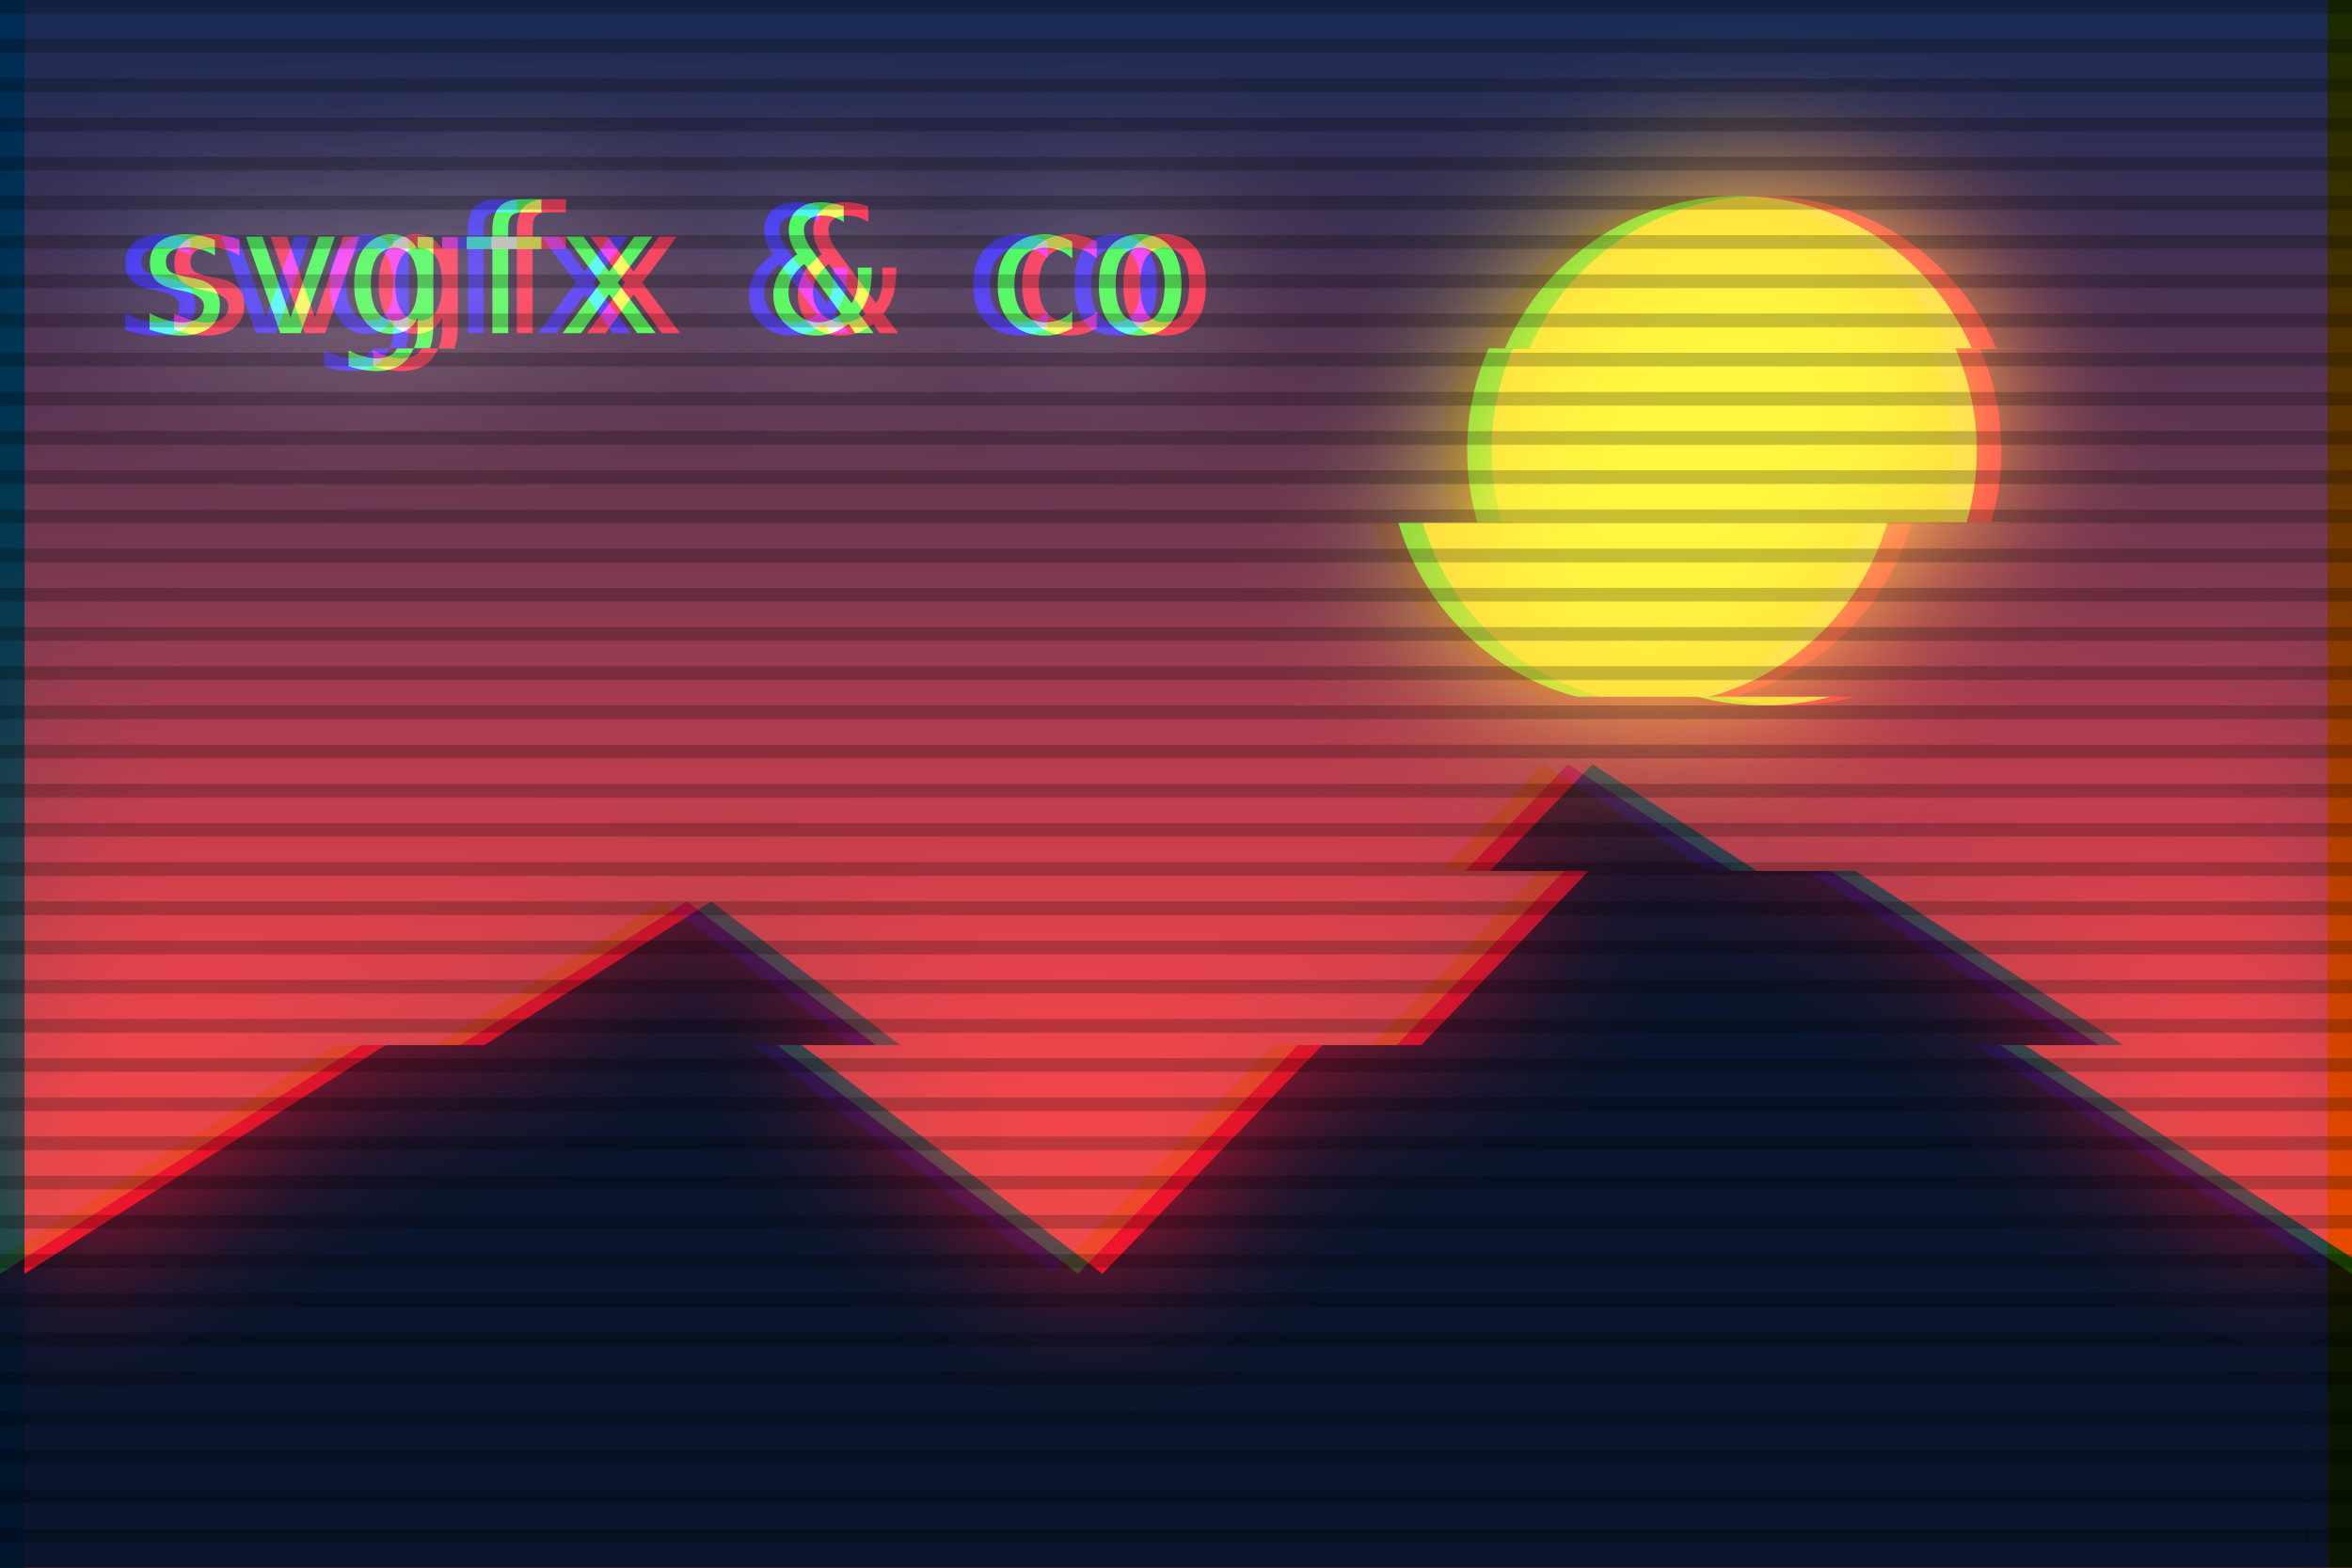
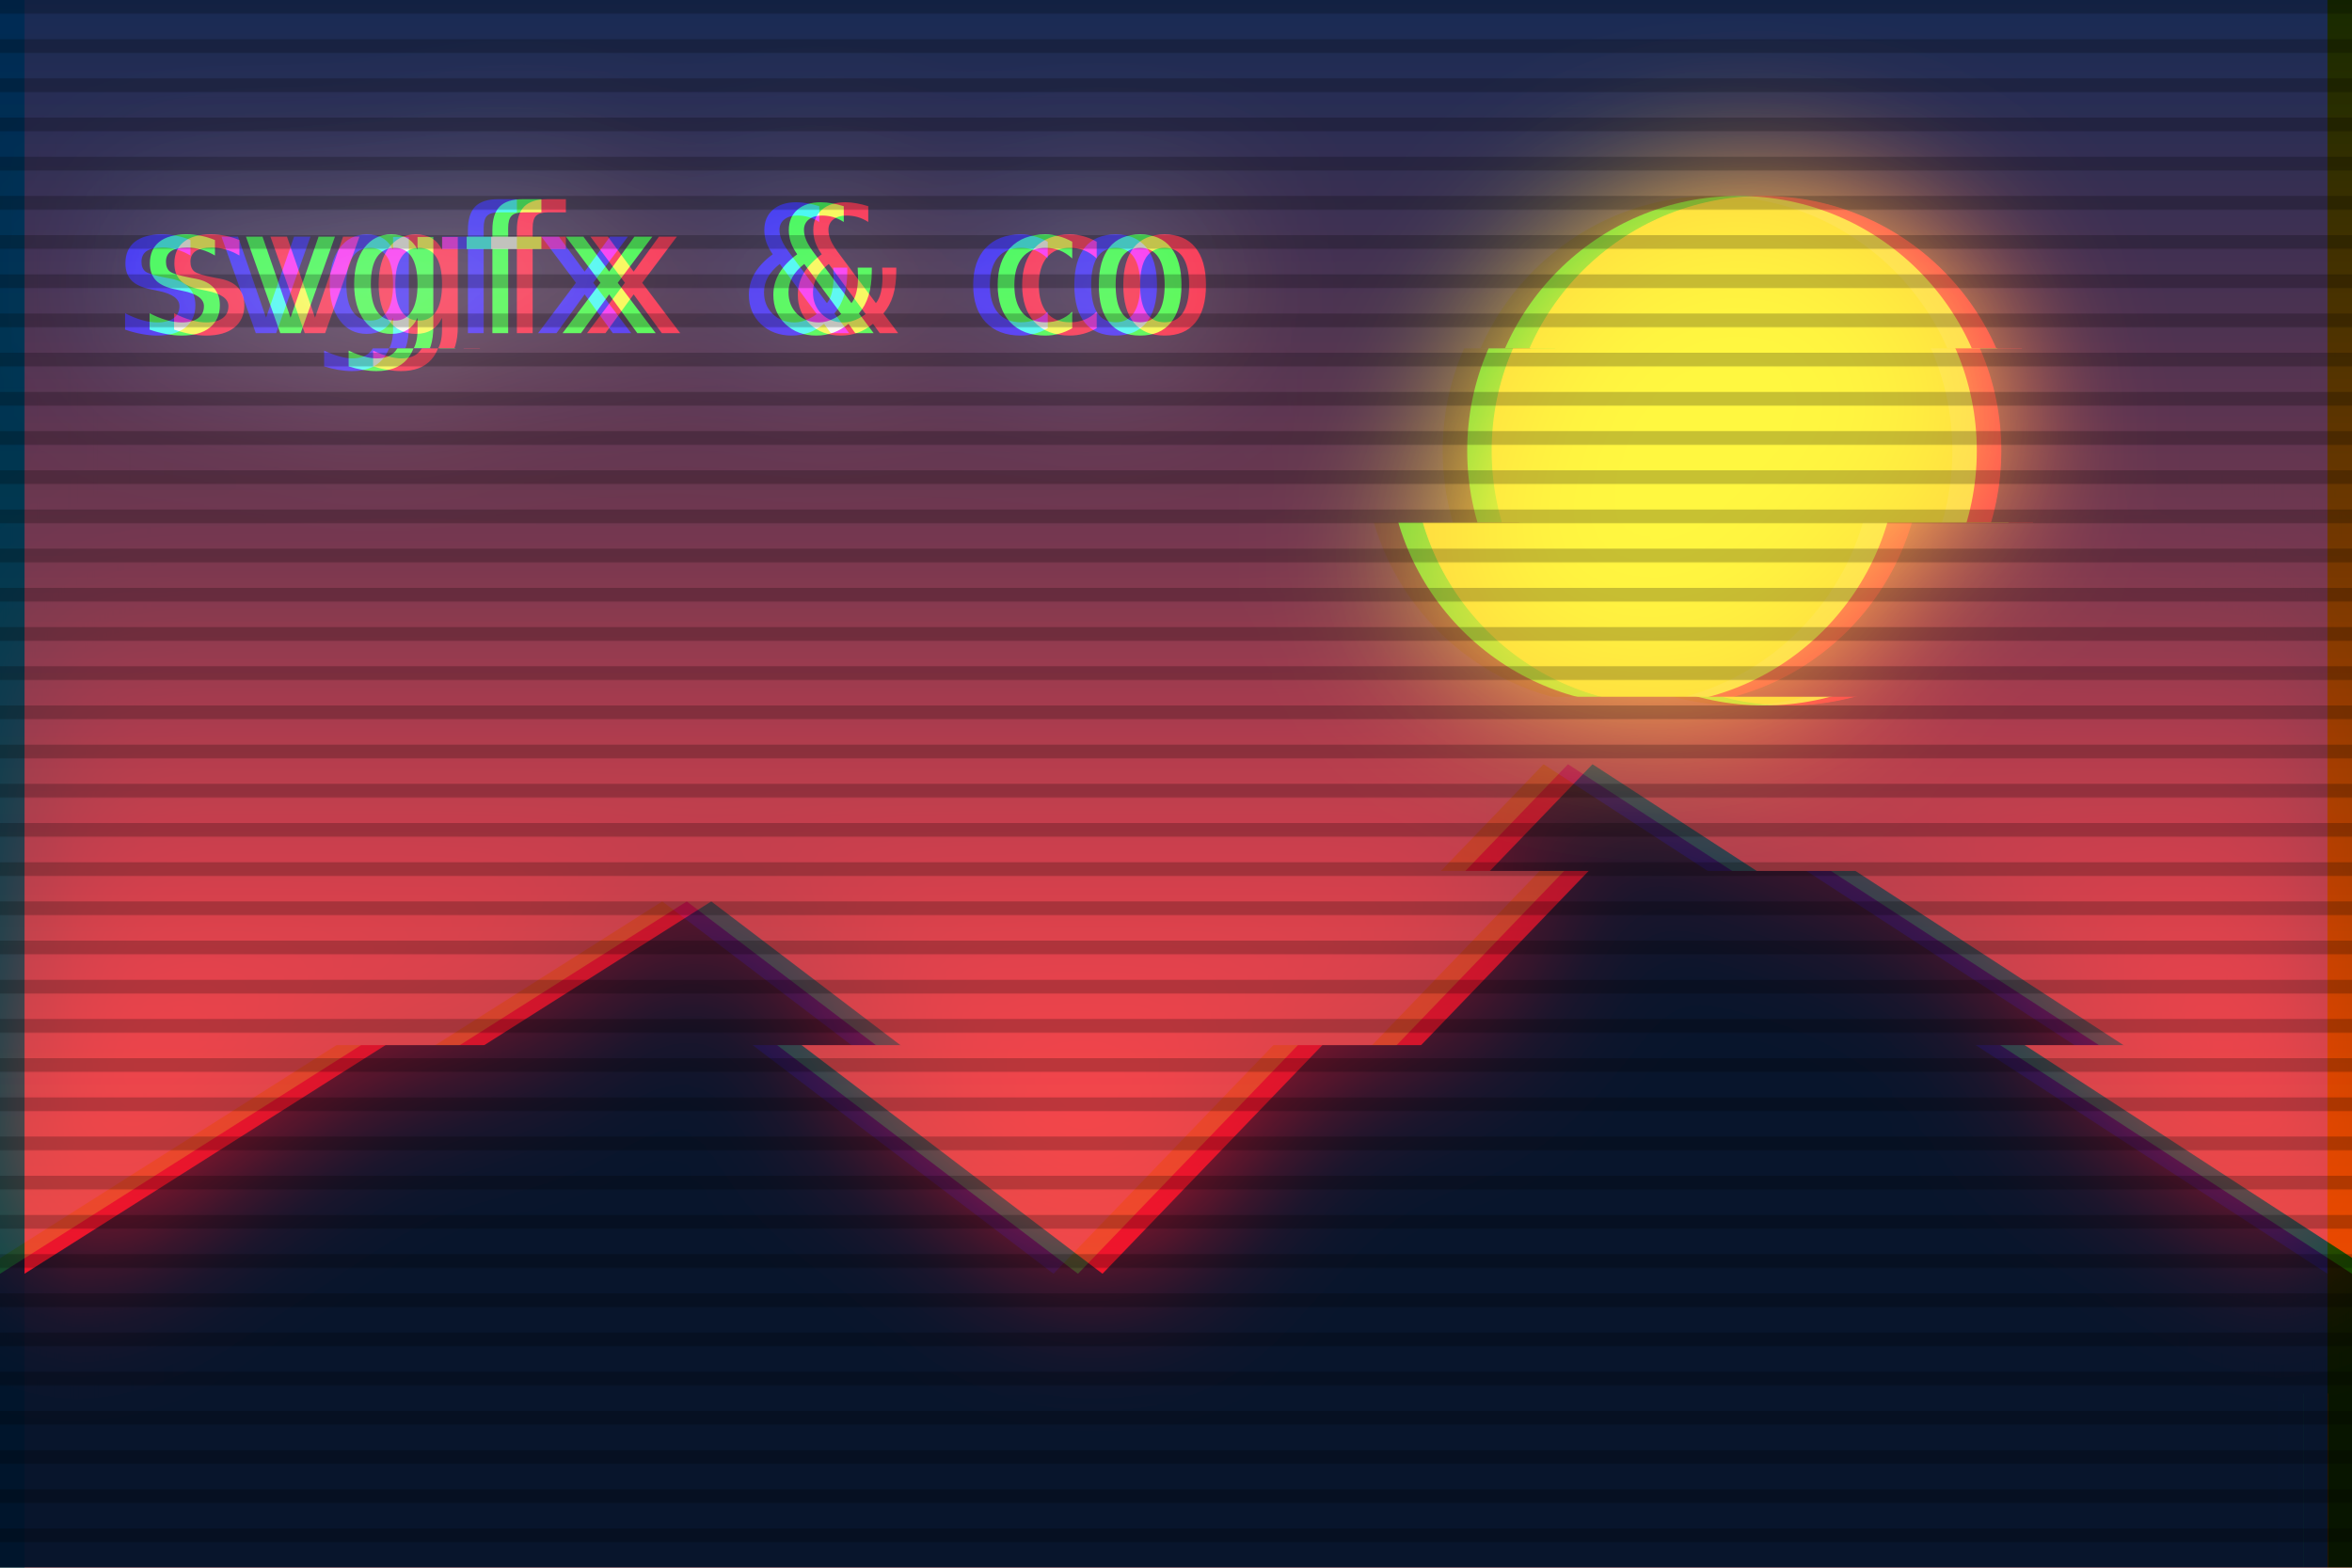
<svg xmlns="http://www.w3.org/2000/svg" viewBox="0 0 240 160" width="240" height="160">
  <defs>
    <linearGradient id="sky" x1="0" y1="0" x2="0" y2="1">
      <stop offset="0" stop-color="#1b2a49" />
      <stop offset="1" stop-color="#f25c54" />
    </linearGradient>
  </defs>
  <defs>
    <filter id="svgfx-ow6oka-filter-0" color-interpolation-filters="sRGB">
      <feColorMatrix in="SourceGraphic" type="saturate" values="1.35" result="svgfx-out-0" />
    </filter>
    <clipPath id="svgfx-ow6oka-glitch-clip1-1" clipPathUnits="userSpaceOnUse">
      <rect x="0" y="17.778" width="240" height="17.778" />
    </clipPath>
    <clipPath id="svgfx-ow6oka-glitch-clip2-1" clipPathUnits="userSpaceOnUse">
      <rect x="0" y="35.556" width="240" height="17.778" />
    </clipPath>
    <clipPath id="svgfx-ow6oka-glitch-clip3-1" clipPathUnits="userSpaceOnUse">
      <rect x="0" y="53.333" width="240" height="17.778" />
    </clipPath>
    <clipPath id="svgfx-ow6oka-glitch-clip5-1" clipPathUnits="userSpaceOnUse">
      <rect x="0" y="88.889" width="240" height="17.778" />
    </clipPath>
    <clipPath id="svgfx-ow6oka-glitch-clip8-1" clipPathUnits="userSpaceOnUse">
      <rect x="0" y="142.222" width="240" height="17.778" />
    </clipPath>
    <filter id="svgfx-ow6oka-filter-2" color-interpolation-filters="sRGB" x="-35%" y="-35%" width="170%" height="170%">
      <feOffset in="SourceGraphic" dx="2.5" dy="0" result="svgfx-ow6oka-chroma-shift-red-2" />
      <feColorMatrix type="matrix" values="1 0 0 0 0  0 0 0 0 0  0 0 0 0 0  0 0 0 1 0" in="svgfx-ow6oka-chroma-shift-red-2" result="svgfx-ow6oka-chroma-red-2" />
      <feOffset in="SourceGraphic" dx="-2.5" dy="0" result="svgfx-ow6oka-chroma-shift-blue-2" />
      <feColorMatrix type="matrix" values="0 0 0 0 0  0 0 0 0 0  0 0 1 0 0  0 0 0 1 0" in="svgfx-ow6oka-chroma-shift-blue-2" result="svgfx-ow6oka-chroma-blue-2" />
      <feColorMatrix type="matrix" values="0 0 0 0 0  0 1 0 0 0  0 0 0 0 0  0 0 0 1 0" in="SourceGraphic" result="svgfx-ow6oka-chroma-green-2" />
      <feBlend in="svgfx-ow6oka-chroma-red-2" in2="svgfx-ow6oka-chroma-green-2" mode="screen" result="svgfx-ow6oka-chroma-combined-2" />
      <feBlend in="svgfx-ow6oka-chroma-combined-2" in2="svgfx-ow6oka-chroma-blue-2" mode="screen" result="svgfx-pass-2" />
      <feComponentTransfer in="svgfx-pass-2" result="svgfx-ow6oka-bloom-bright-3">
        <feFuncR type="linear" slope="1.818" intercept="-0.818" />
        <feFuncG type="linear" slope="1.818" intercept="-0.818" />
        <feFuncB type="linear" slope="1.818" intercept="-0.818" />
      </feComponentTransfer>
      <feGaussianBlur in="svgfx-ow6oka-bloom-bright-3" stdDeviation="8" result="svgfx-ow6oka-bloom-spread-3" />
      <feComponentTransfer in="svgfx-ow6oka-bloom-spread-3" result="svgfx-ow6oka-bloom-boost-3">
        <feFuncR type="linear" slope="1.25" />
        <feFuncG type="linear" slope="1.25" />
        <feFuncB type="linear" slope="1.25" />
      </feComponentTransfer>
      <feBlend in="svgfx-pass-2" in2="svgfx-ow6oka-bloom-boost-3" mode="screen" result="svgfx-out-3" />
    </filter>
    <clipPath id="svgfx-ow6oka-clip" clipPathUnits="userSpaceOnUse">
      <rect width="240" height="160" />
    </clipPath>
    <pattern id="svgfx-ow6oka-scanlines-4" patternUnits="userSpaceOnUse" width="4" height="4">
      <rect x="0" y="0" width="4" height="1.4" fill="#000000" />
    </pattern>
  </defs>
-   <g>
+   <g clip-path="url(#svgfx-ow6oka-clip)">
    <g filter="url(#svgfx-ow6oka-filter-2)">
      <g filter="url(#svgfx-ow6oka-filter-0)" id="svgfx-ow6oka-glitch-source-1">
        <rect width="240" height="160" fill="url(#sky)" />
        <circle cx="180" cy="46" r="26" fill="#ffd166" />
        <path d="M0 130 L60 92 L110 130 L160 78 L240 130 L240 160 L0 160 Z" fill="#0b1526" />
        <text x="16" y="34" font-family="monospace" font-size="18" fill="#f7f7f2">svgfx &amp; co</text>
      </g>
      <g clip-path="url(#svgfx-ow6oka-glitch-clip1-1)" transform="translate(-2.6115 0)">
        <use href="#svgfx-ow6oka-glitch-source-1" />
      </g>
      <g clip-path="url(#svgfx-ow6oka-glitch-clip2-1)" transform="translate(-4.2855 0)">
        <use href="#svgfx-ow6oka-glitch-source-1" />
      </g>
      <g clip-path="url(#svgfx-ow6oka-glitch-clip3-1)" transform="translate(-12.3598 0)">
        <use href="#svgfx-ow6oka-glitch-source-1" />
      </g>
      <g clip-path="url(#svgfx-ow6oka-glitch-clip5-1)" transform="translate(10.0784 0)">
        <use href="#svgfx-ow6oka-glitch-source-1" />
      </g>
      <g clip-path="url(#svgfx-ow6oka-glitch-clip8-1)" transform="translate(-4.9104 0)">
        <use href="#svgfx-ow6oka-glitch-source-1" />
      </g>
    </g>
    <rect x="0" y="0" width="240" height="160" fill="url(#svgfx-ow6oka-scanlines-4)" opacity="0.22" style="mix-blend-mode:multiply" clip-path="url(#svgfx-ow6oka-clip)" />
  </g>
</svg>
